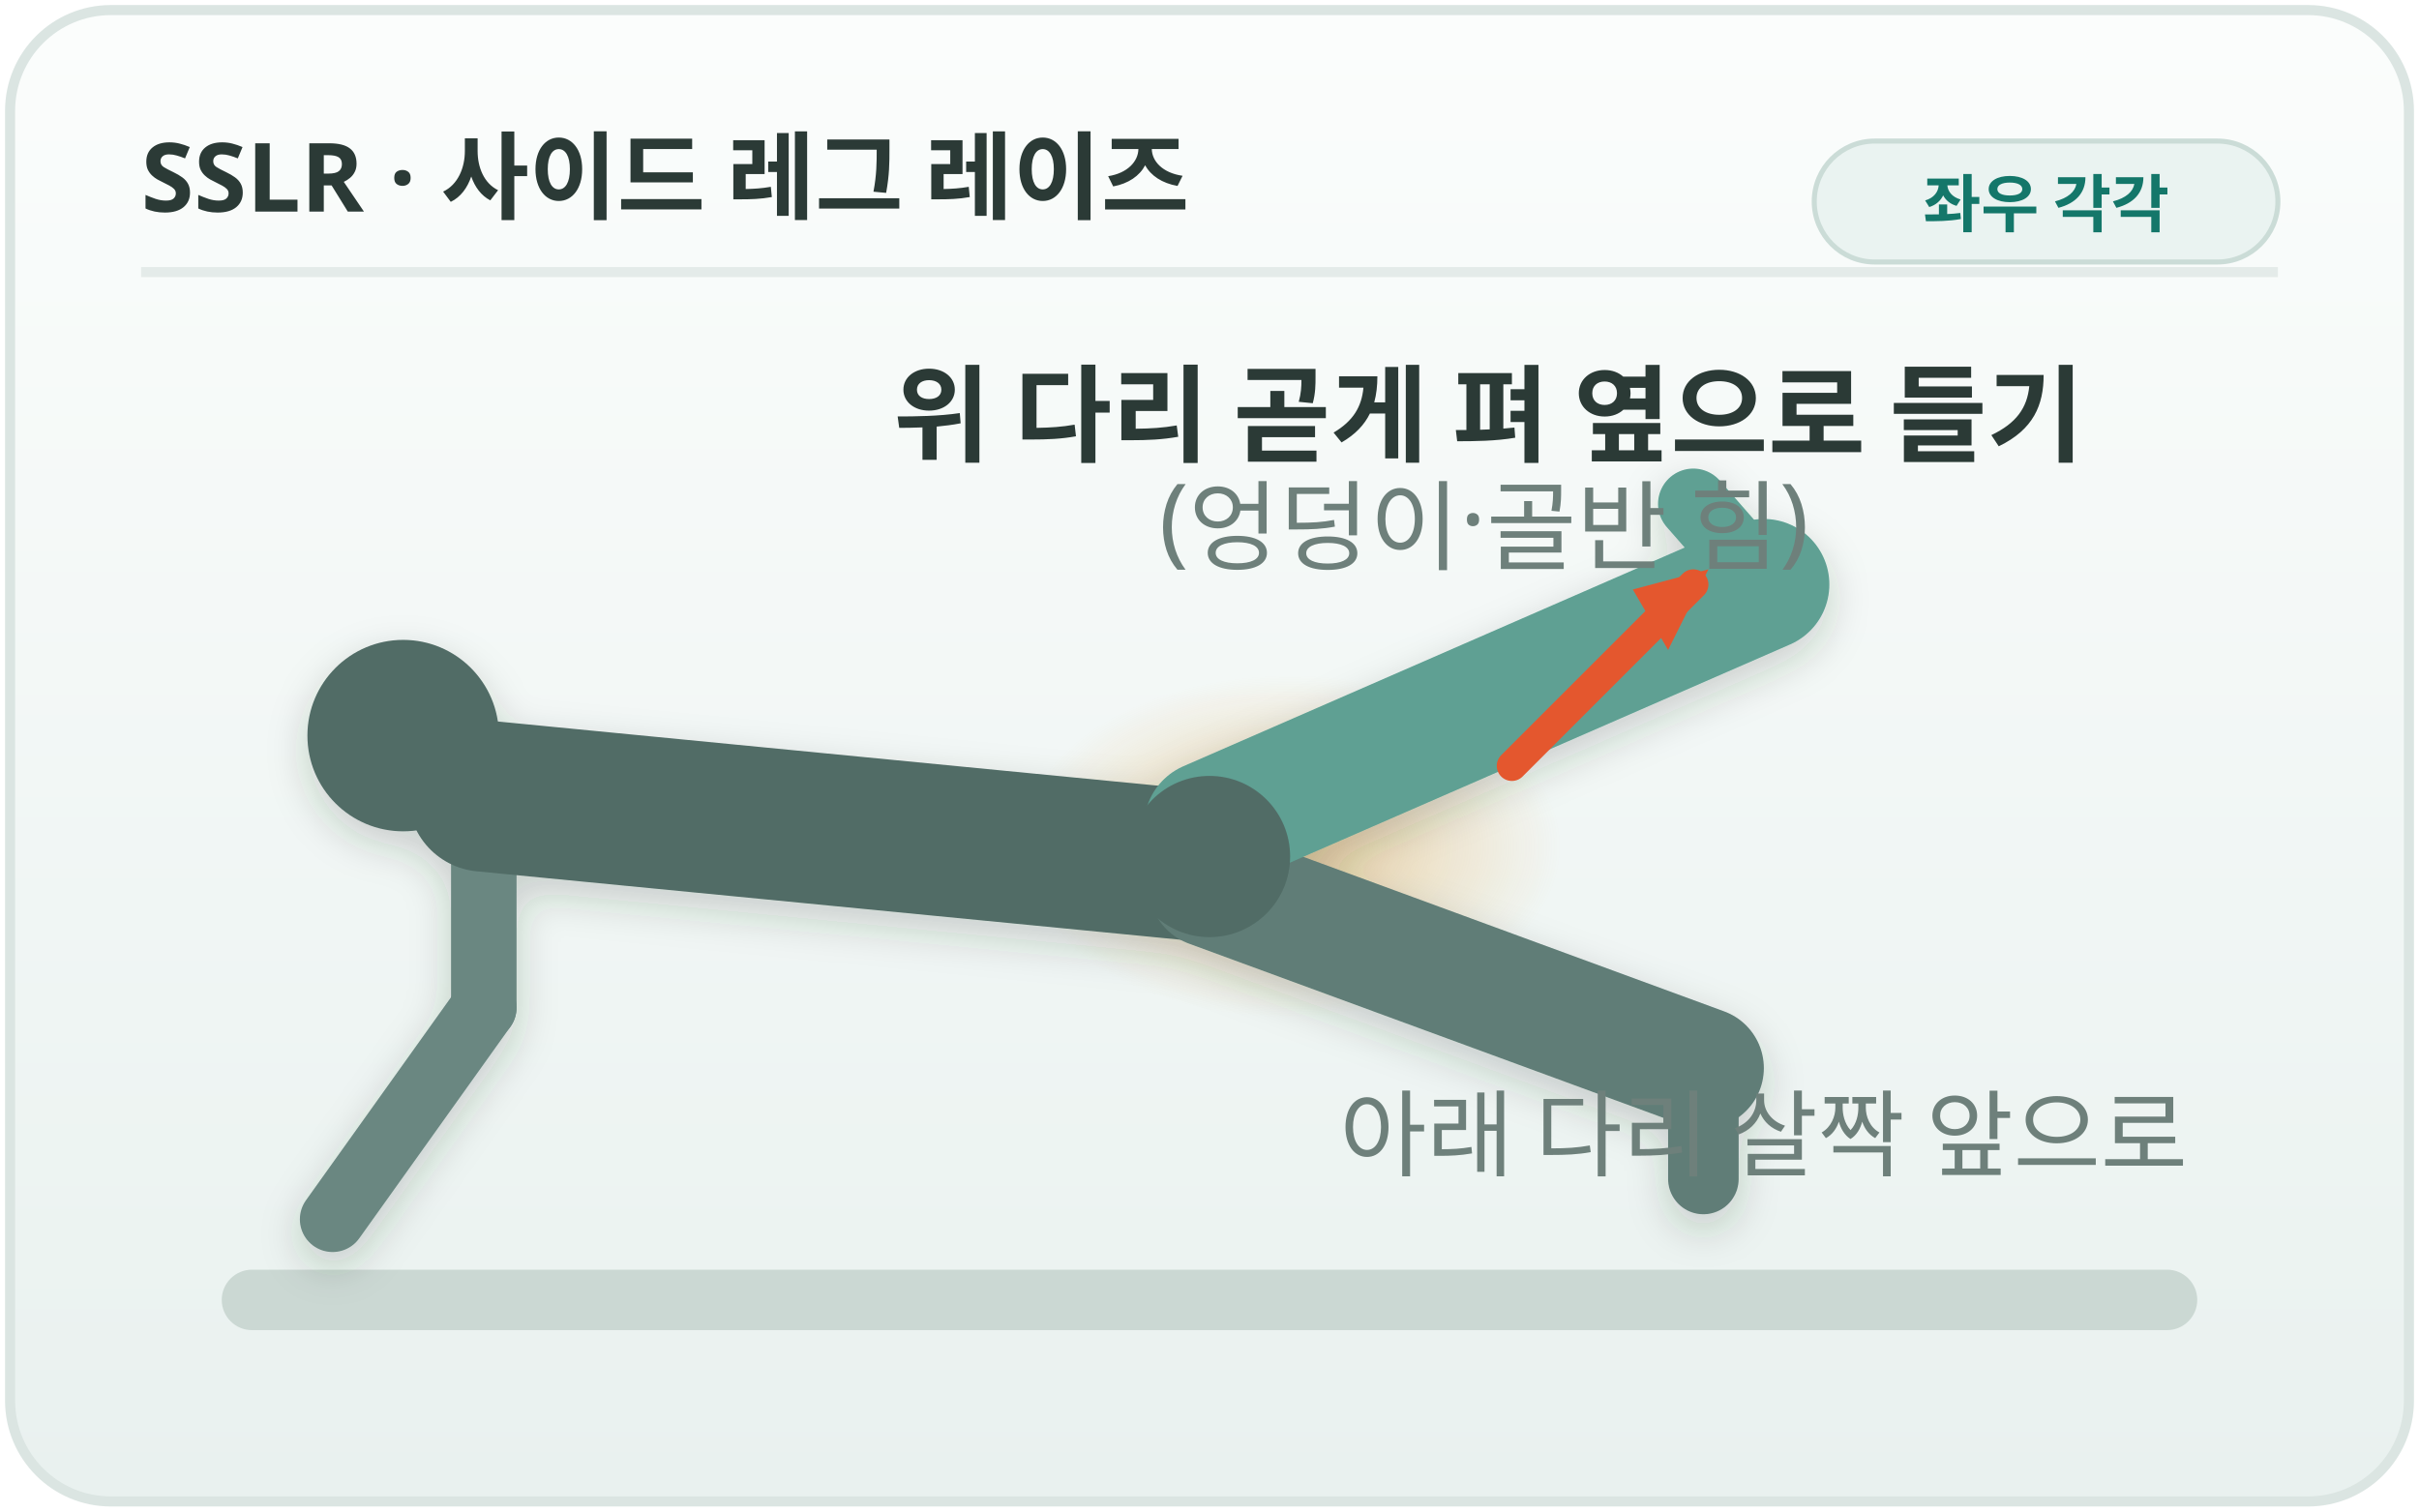
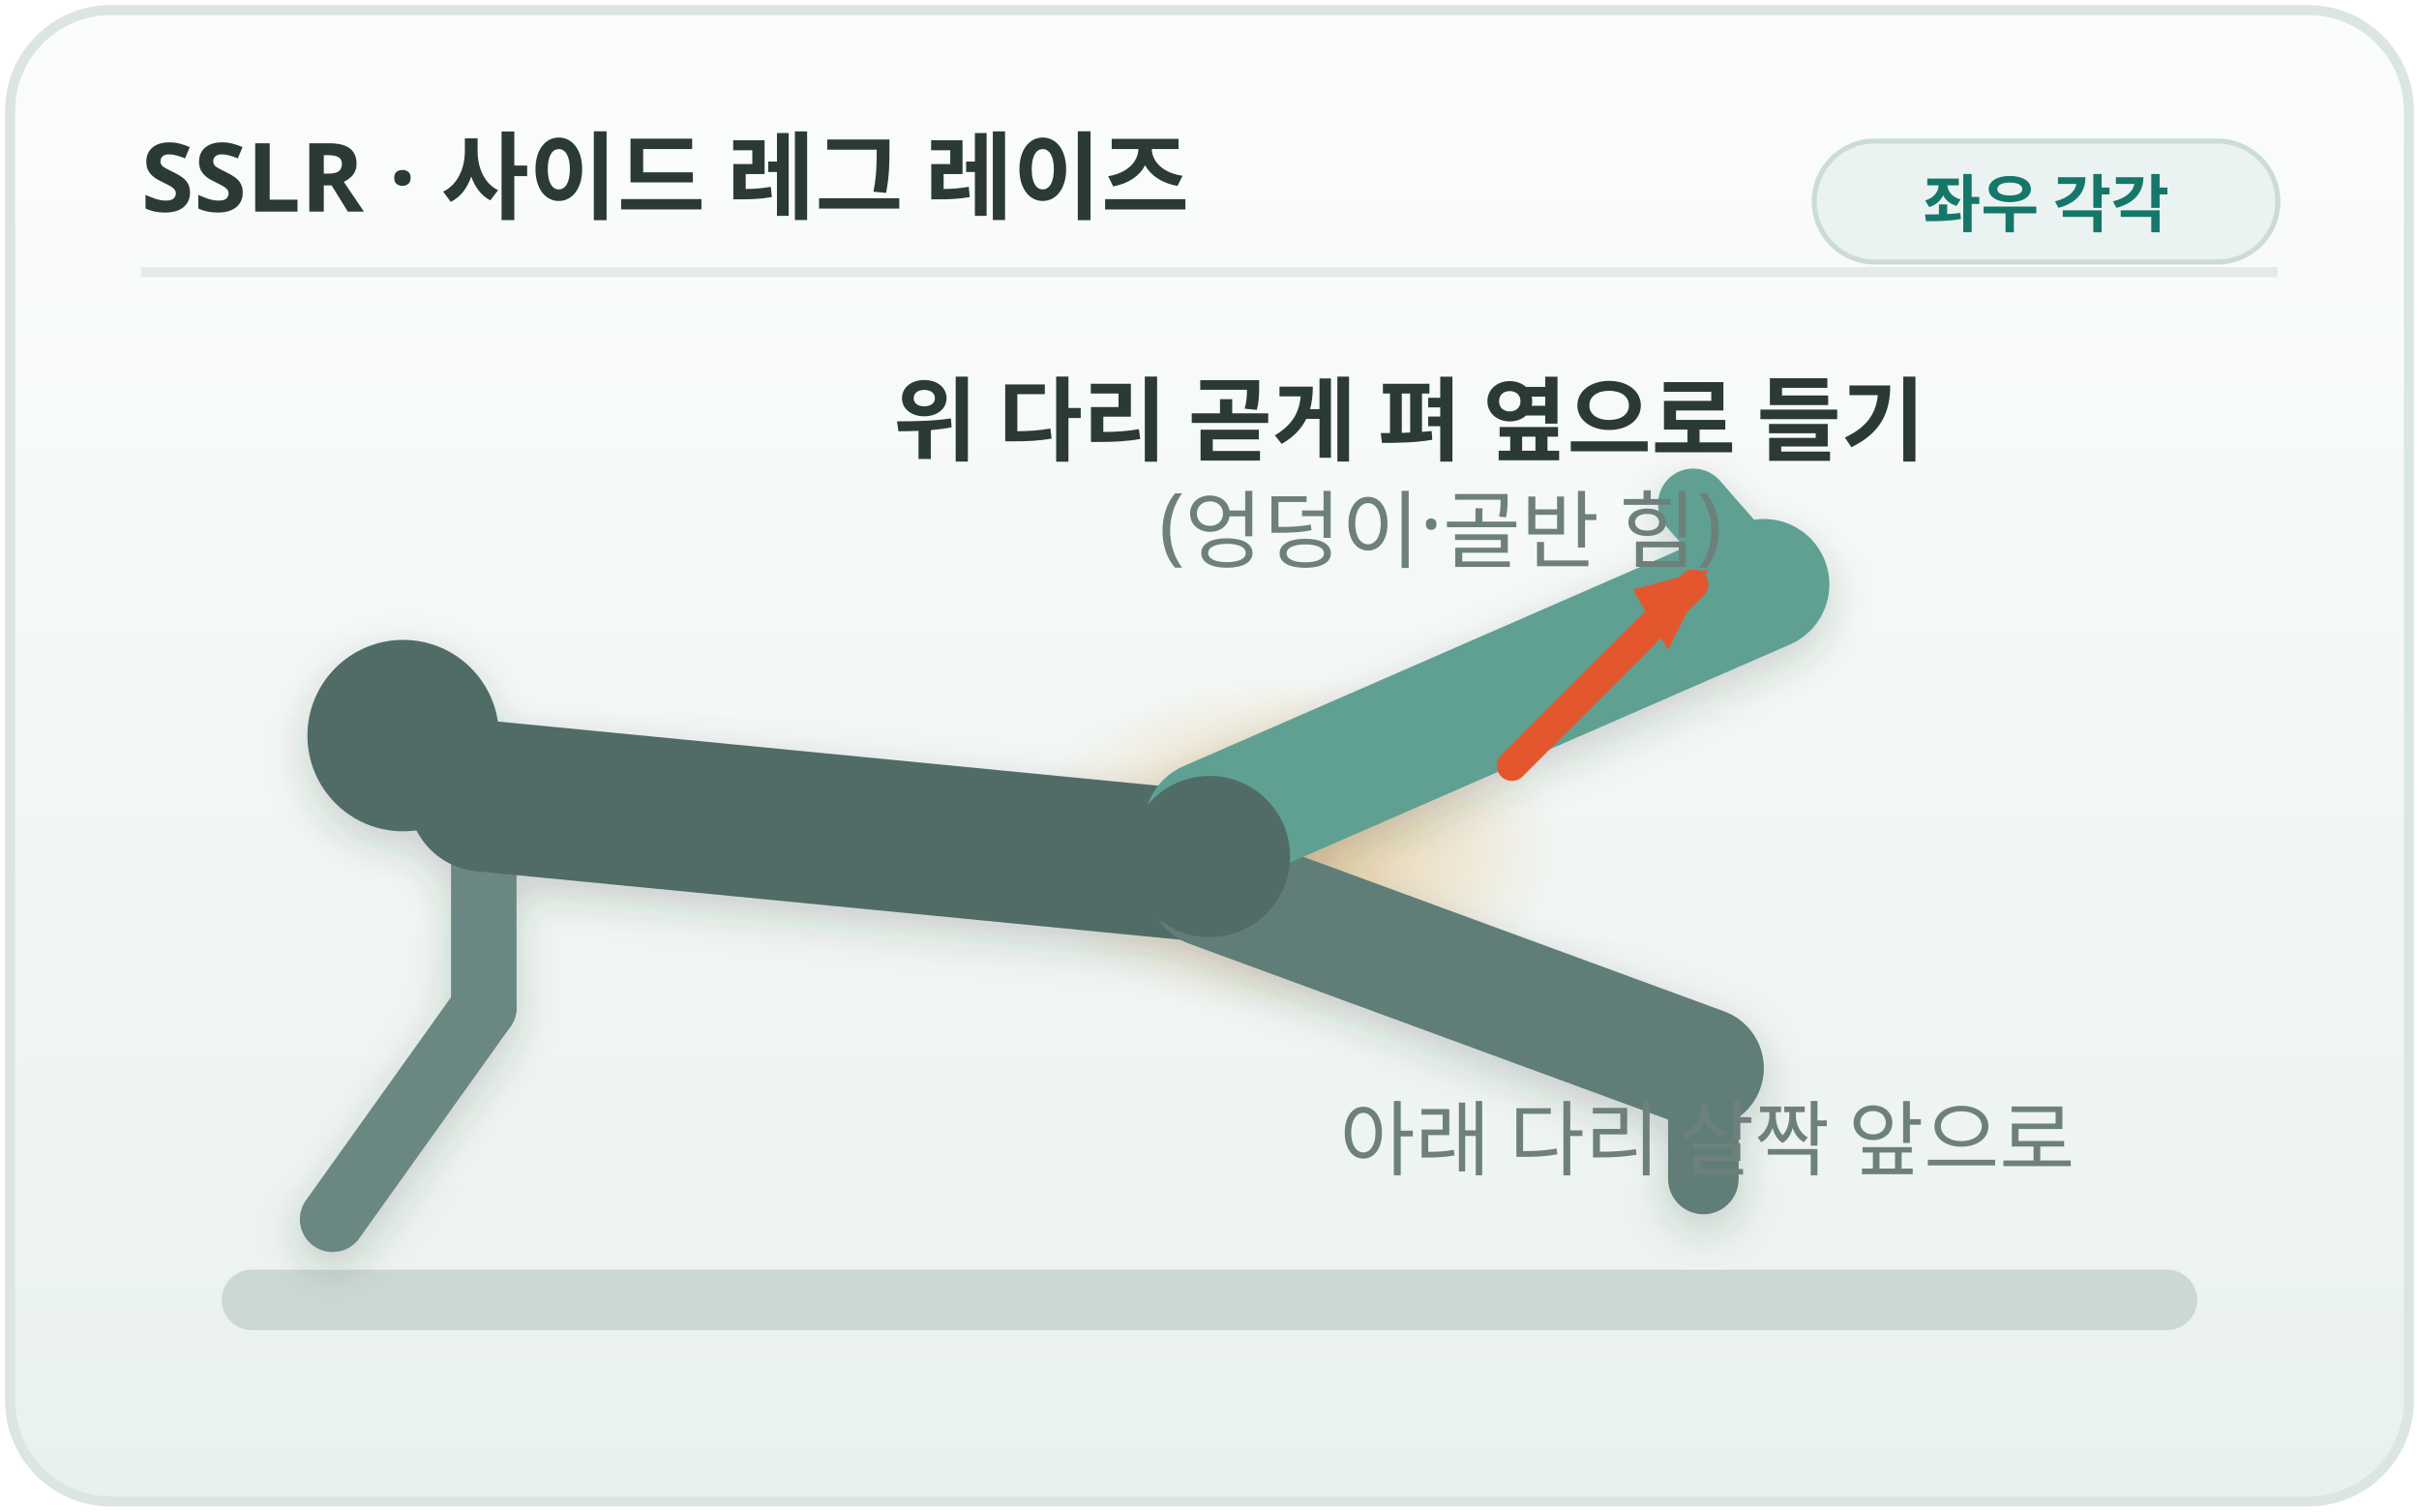
<svg xmlns="http://www.w3.org/2000/svg" viewBox="0 0 480 300" font-family="'Noto Sans KR','Apple SD Gothic Neo',sans-serif">
  <defs>
    <linearGradient id="bg" x1="0" y1="0" x2="0" y2="1">
      <stop offset="0" stop-color="#FBFDFC" />
      <stop offset="1" stop-color="#E9F1EF" />
    </linearGradient>
    <radialGradient id="glow" cx="50%" cy="50%" r="50%">
      <stop offset="0" stop-color="#E0982A" stop-opacity="0.42" />
      <stop offset="1" stop-color="#E0982A" stop-opacity="0" />
    </radialGradient>
    <filter id="soft" x="-30%" y="-30%" width="160%" height="160%">
      <feDropShadow dx="0" dy="3" stdDeviation="4" flood-color="#22332F" flood-opacity="0.20" />
    </filter>
  </defs>
  <rect x="2" y="2" width="476" height="296" rx="20" fill="url(#bg)" stroke="#DBE5E2" stroke-width="2" />
  <text x="28" y="42" font-size="19" font-weight="700" fill="#2B3A36">SSLR · 사이드 레그 레이즈</text>
  <line x1="28" y1="54" x2="452" y2="54" stroke="#E4EBE9" stroke-width="2" />
  <rect x="44" y="252" width="392" height="12" rx="6" fill="#CBD8D3" />
  <ellipse cx="256" cy="168" rx="54" ry="34" fill="url(#glow)" />
  <g filter="url(#soft)" stroke-linecap="round">
    <line x1="96" y1="200" x2="66" y2="242" stroke="#6A8781" stroke-width="13" />
    <line x1="96" y1="160" x2="96" y2="200" stroke="#6A8781" stroke-width="13" />
    <line x1="96" y1="158" x2="240" y2="172" stroke="#516C66" stroke-width="30" />
    <line x1="240" y1="176" x2="338" y2="212" stroke="#607D77" stroke-width="24" />
    <line x1="338" y1="212" x2="338" y2="234" stroke="#607D77" stroke-width="14" />
    <line x1="240" y1="164" x2="350" y2="116" stroke="#5EA093" stroke-width="26" />
    <line x1="350" y1="116" x2="336" y2="100" stroke="#5EA093" stroke-width="14" />
    <circle cx="240" cy="170" r="16" fill="#516C66" />
    <circle cx="80" cy="146" r="19" fill="#516C66" />
  </g>
  <line x1="300" y1="152" x2="336" y2="116" stroke="#E4572E" stroke-width="6" stroke-linecap="round" />
  <polygon points="339,113 324,117 331,129" fill="#E4572E" />
-   <text x="177.2" y="90" font-size="21" font-weight="600" fill="#2B3A36">위 다리 곧게 펴 옆으로 들기</text>
-   <text x="230" y="110" font-size="19.5" fill="#6E807B">(엉덩이·골반 힘)</text>
-   <text x="265.8" y="232" font-size="18.8" fill="#6E807B">아래 다리 살짝 앞으로</text>
+   <text x="177.2" y="90" font-size="18.2" font-weight="600" fill="#2B3A36">위 다리 곧게 펴 옆으로 들기</text>
+   <text x="230" y="110" font-size="16.9" fill="#6E807B">(엉덩이·골반 힘)</text>
+   <text x="265.8" y="232" font-size="16.3" fill="#6E807B">아래 다리 살짝 앞으로</text>
  <rect x="360" y="28" width="92" height="24" rx="12" fill="#EAF3F1" stroke="#CBDCD7" />
  <text x="406" y="45" font-size="12.5" font-weight="700" fill="#14776A" text-anchor="middle">좌우 각각</text>
</svg>
